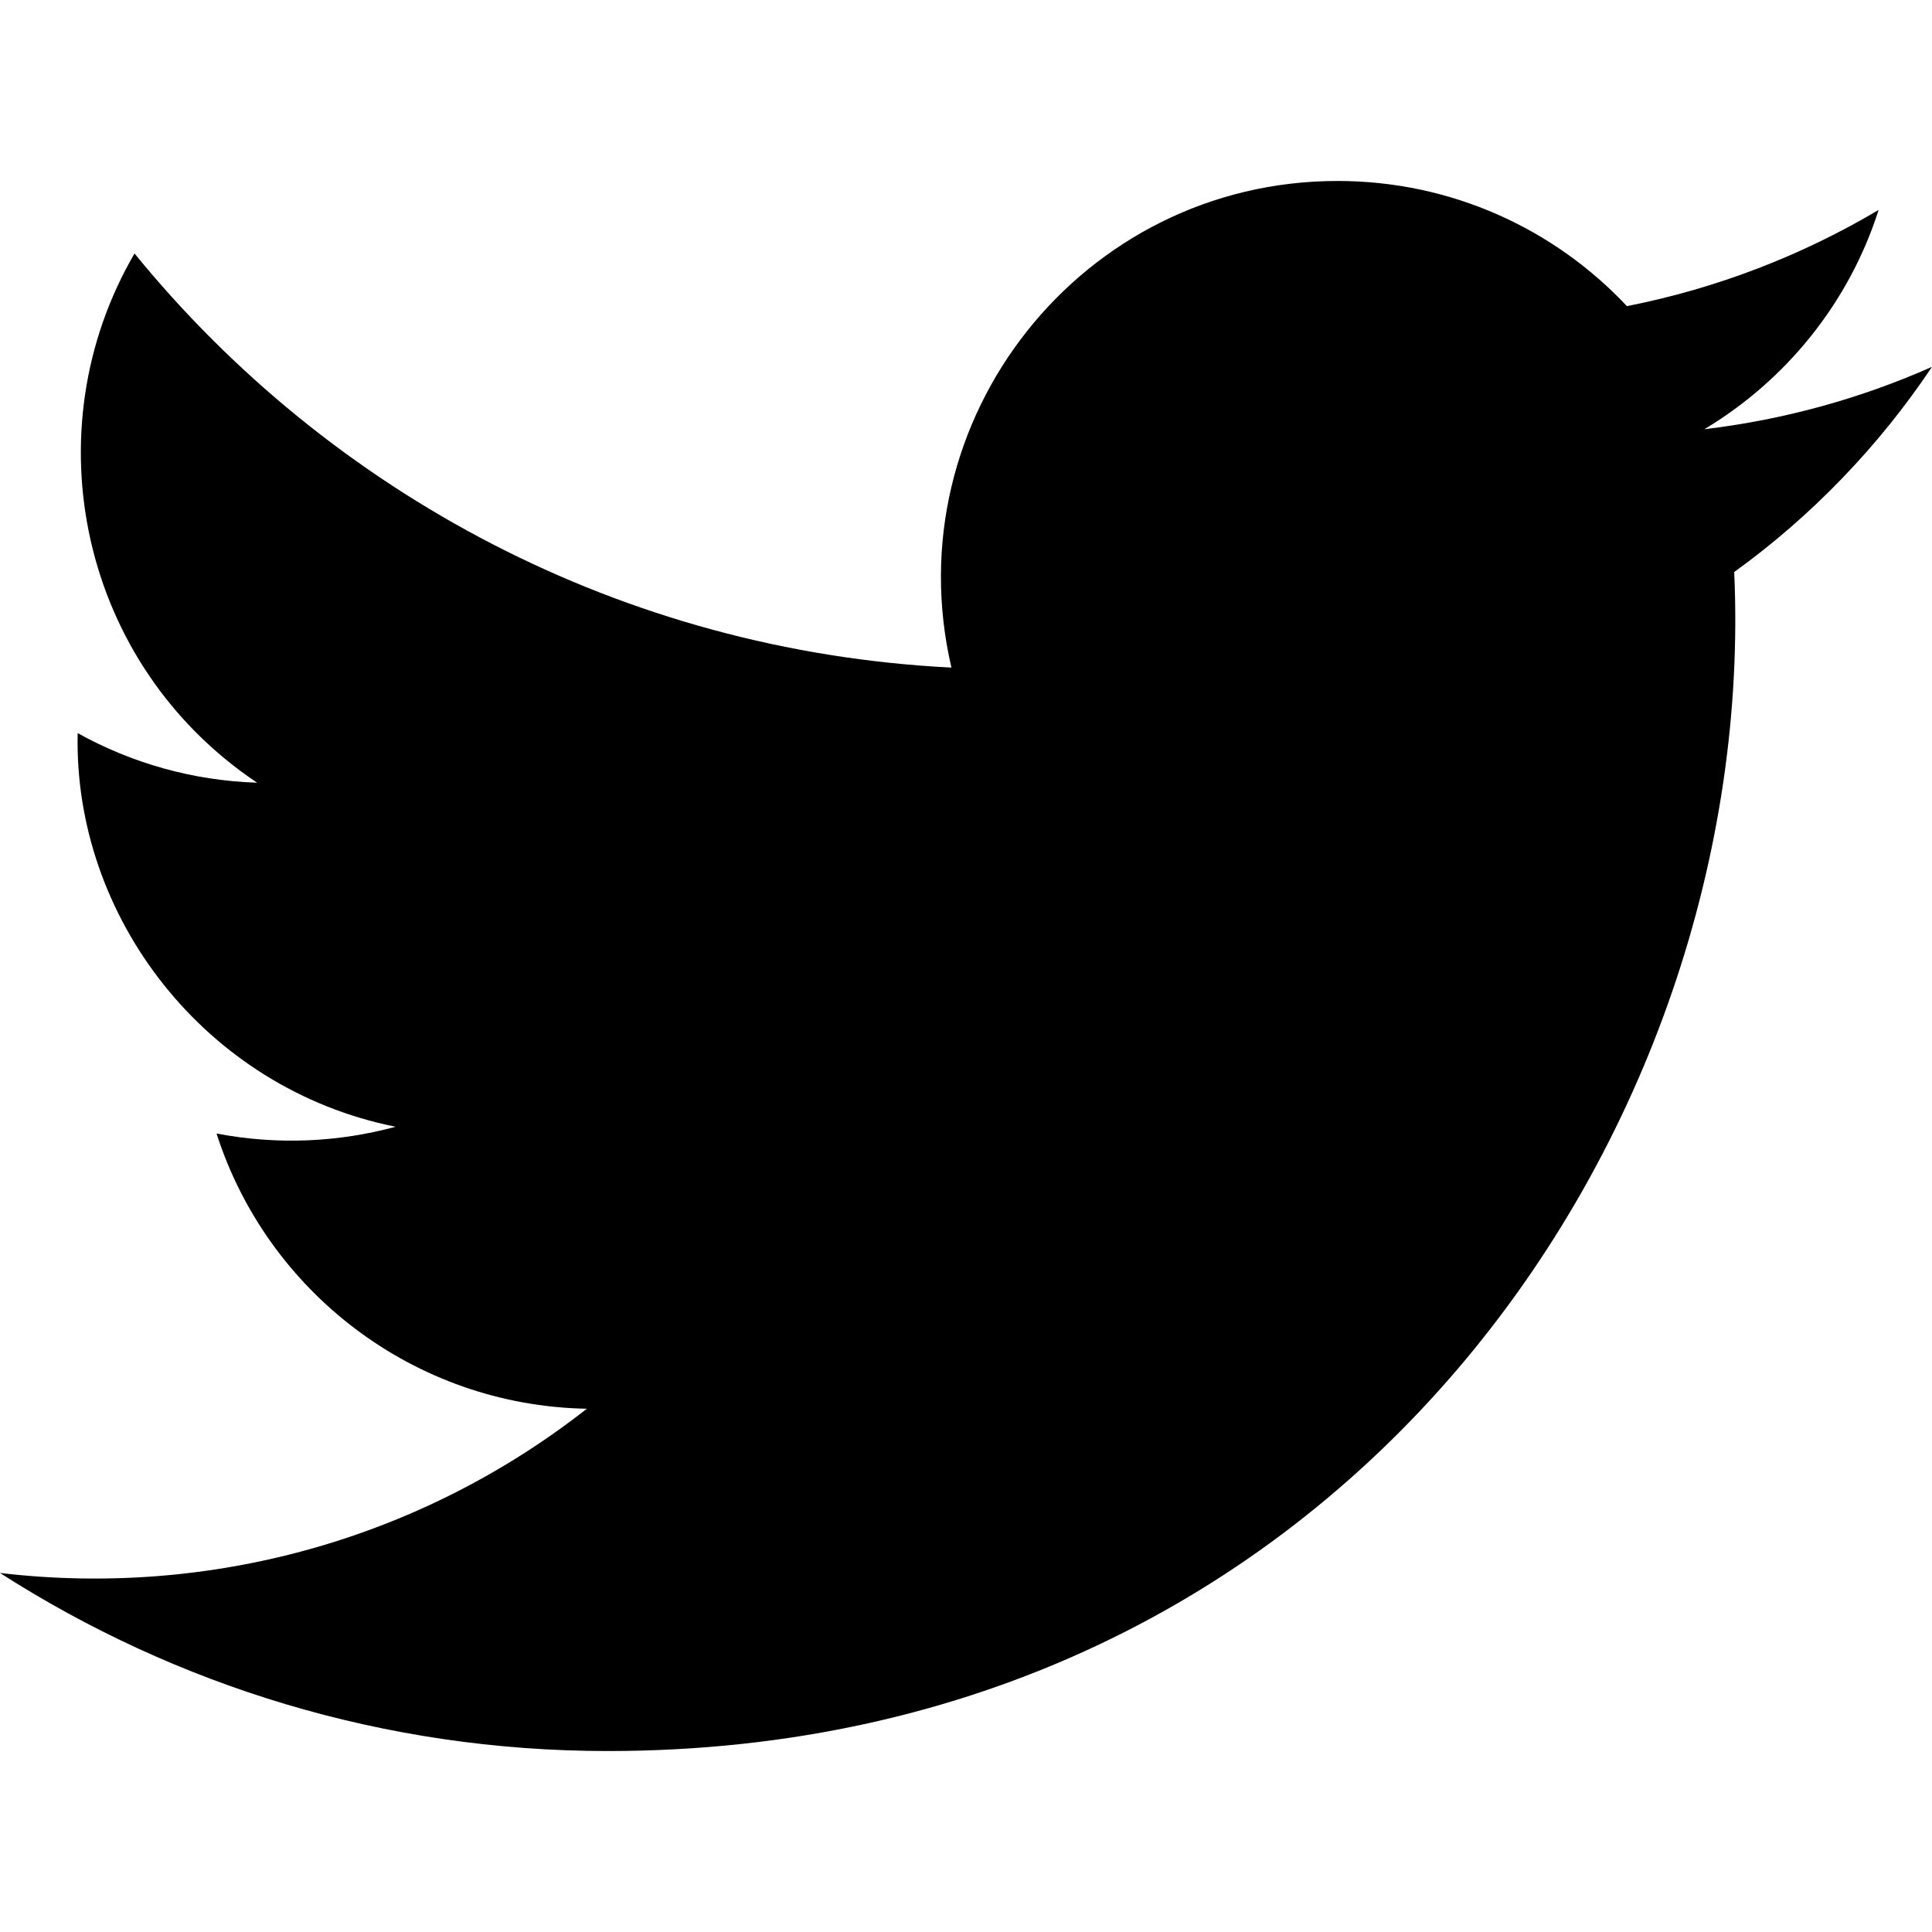
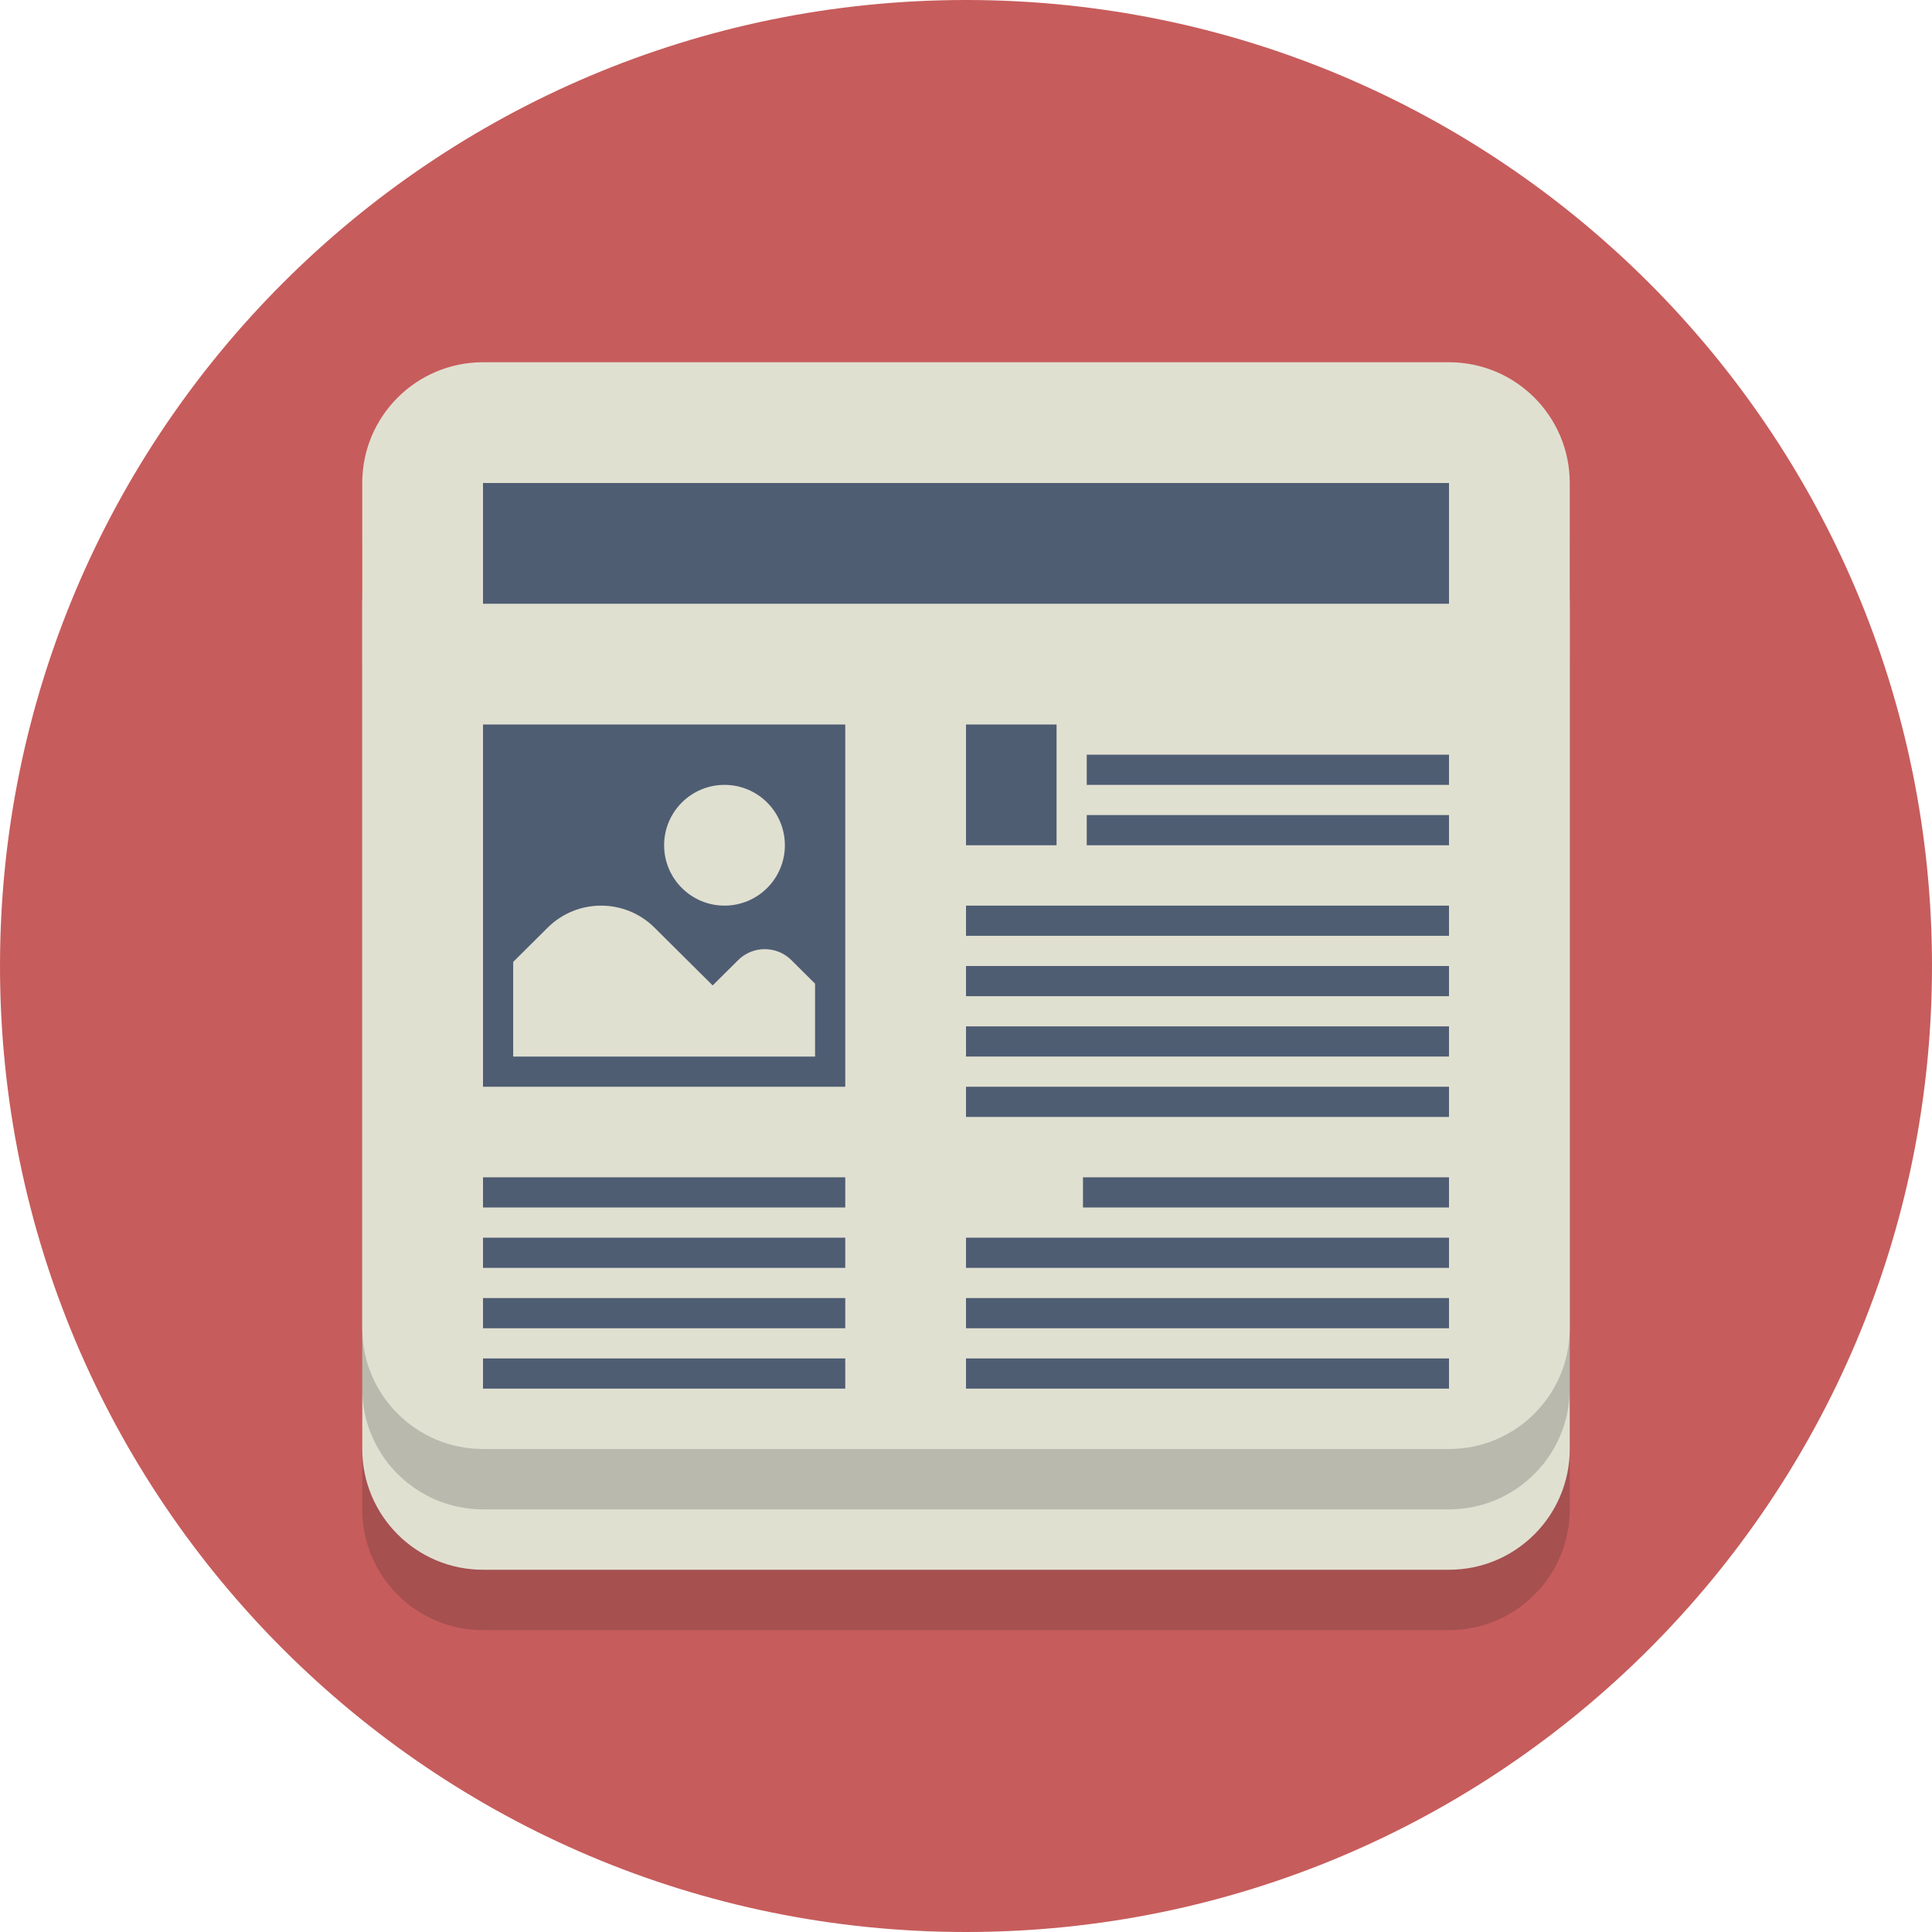
- <svg xmlns="http://www.w3.org/2000/svg" width="24" height="24" viewBox="0 0 24 24">
-   <path d="M24 4.557c-.883.392-1.832.656-2.828.775 1.017-.609 1.798-1.574 2.165-2.724-.951.564-2.005.974-3.127 1.195-.897-.957-2.178-1.555-3.594-1.555-3.179 0-5.515 2.966-4.797 6.045-4.091-.205-7.719-2.165-10.148-5.144-1.29 2.213-.669 5.108 1.523 6.574-.806-.026-1.566-.247-2.229-.616-.054 2.281 1.581 4.415 3.949 4.89-.693.188-1.452.232-2.224.084.626 1.956 2.444 3.379 4.6 3.419-2.07 1.623-4.678 2.348-7.29 2.04 2.179 1.397 4.768 2.212 7.548 2.212 9.142 0 14.307-7.721 13.995-14.646.962-.695 1.797-1.562 2.457-2.549z" />
+ <svg xmlns="http://www.w3.org/2000/svg" enable-background="new 0 0 64 64" height="64px" version="1.1" viewBox="0 0 64 64" width="64px" xml:space="preserve">
+   <g id="Layer_1">
+     <g>
+       <circle cx="32" cy="32" fill="#C75C5C" r="32" />
+     </g>
+     <g opacity="0.2">
+       <path d="M52,50c0,2.209-1.791,4-4,4H16c-2.209,0-4-1.791-4-4V22c0-2.209,1.791-4,4-4h32c2.209,0,4,1.791,4,4V50z" fill="#231F20" />
+     </g>
+     <g>
+       <path d="M52,48c0,2.209-1.791,4-4,4H16c-2.209,0-4-1.791-4-4V20c0-2.209,1.791-4,4-4h32c2.209,0,4,1.791,4,4V48z" fill="#E0E0D1" />
+     </g>
+     <g opacity="0.2">
+       <path d="M52,46c0,2.209-1.791,4-4,4H16c-2.209,0-4-1.791-4-4V18c0-2.209,1.791-4,4-4h32c2.209,0,4,1.791,4,4V46z" fill="#231F20" />
+     </g>
+     <g>
+       <path d="M52,44c0,2.209-1.791,4-4,4H16c-2.209,0-4-1.791-4-4V16c0-2.209,1.791-4,4-4h32c2.209,0,4,1.791,4,4V44z" fill="#E0E0D1" />
+     </g>
+     <g>
+       <rect fill="#4F5D73" height="12" width="12" x="16" y="24" />
+     </g>
+     <g>
+       <rect fill="#4F5D73" height="1" width="12" x="36" y="27" />
+     </g>
+     <g>
+       <rect fill="#4F5D73" height="1" width="12" x="36" y="25" />
+     </g>
+     <g>
+       <rect fill="#4F5D73" height="4" width="3" x="32" y="24" />
+     </g>
+     <g>
+       <rect fill="#4F5D73" height="1" width="16" x="32" y="30" />
+     </g>
+     <g>
+       <rect fill="#4F5D73" height="1" width="16" x="32" y="32" />
+     </g>
+     <g>
+       <rect fill="#4F5D73" height="1" width="16" x="32" y="34" />
+     </g>
+     <g>
+       <rect fill="#4F5D73" height="1" width="16" x="32" y="36" />
+     </g>
+     <g>
+       <rect fill="#4F5D73" height="1" width="12.125" x="35.875" y="39" />
+     </g>
+     <g>
+       <rect fill="#4F5D73" height="1" width="12" x="16" y="39" />
+     </g>
+     <g>
+       <rect fill="#4F5D73" height="1" width="12" x="16" y="41" />
+     </g>
+     <g>
+       <rect fill="#4F5D73" height="1" width="12" x="16" y="43" />
+     </g>
+     <g>
+       <rect fill="#4F5D73" height="1" width="12" x="16" y="45" />
+     </g>
+     <g>
+       <rect fill="#4F5D73" height="1" width="16" x="32" y="41" />
+     </g>
+     <g>
+       <rect fill="#4F5D73" height="1" width="16" x="32" y="43" />
+     </g>
+     <g>
+       <rect fill="#4F5D73" height="1" width="16" x="32" y="45" />
+     </g>
+     <g>
+       <circle cx="24" cy="28" fill="#E0E0D1" r="2" />
+     </g>
+     <g>
+       <rect fill="#4F5D73" height="4" width="32" x="16" y="16" />
+     </g>
+     <g>
+       <g>
+         <path d="M27,35v-2.414l-0.785-0.781c-0.487-0.484-1.276-0.484-1.763,0l-0.844,0.839l-1.928-1.916     c-0.976-0.97-2.559-0.97-3.536,0L17,31.865V35H27z" fill="#E0E0D1" />
+       </g>
+     </g>
+   </g>
+   <g id="Layer_2" />
</svg>
